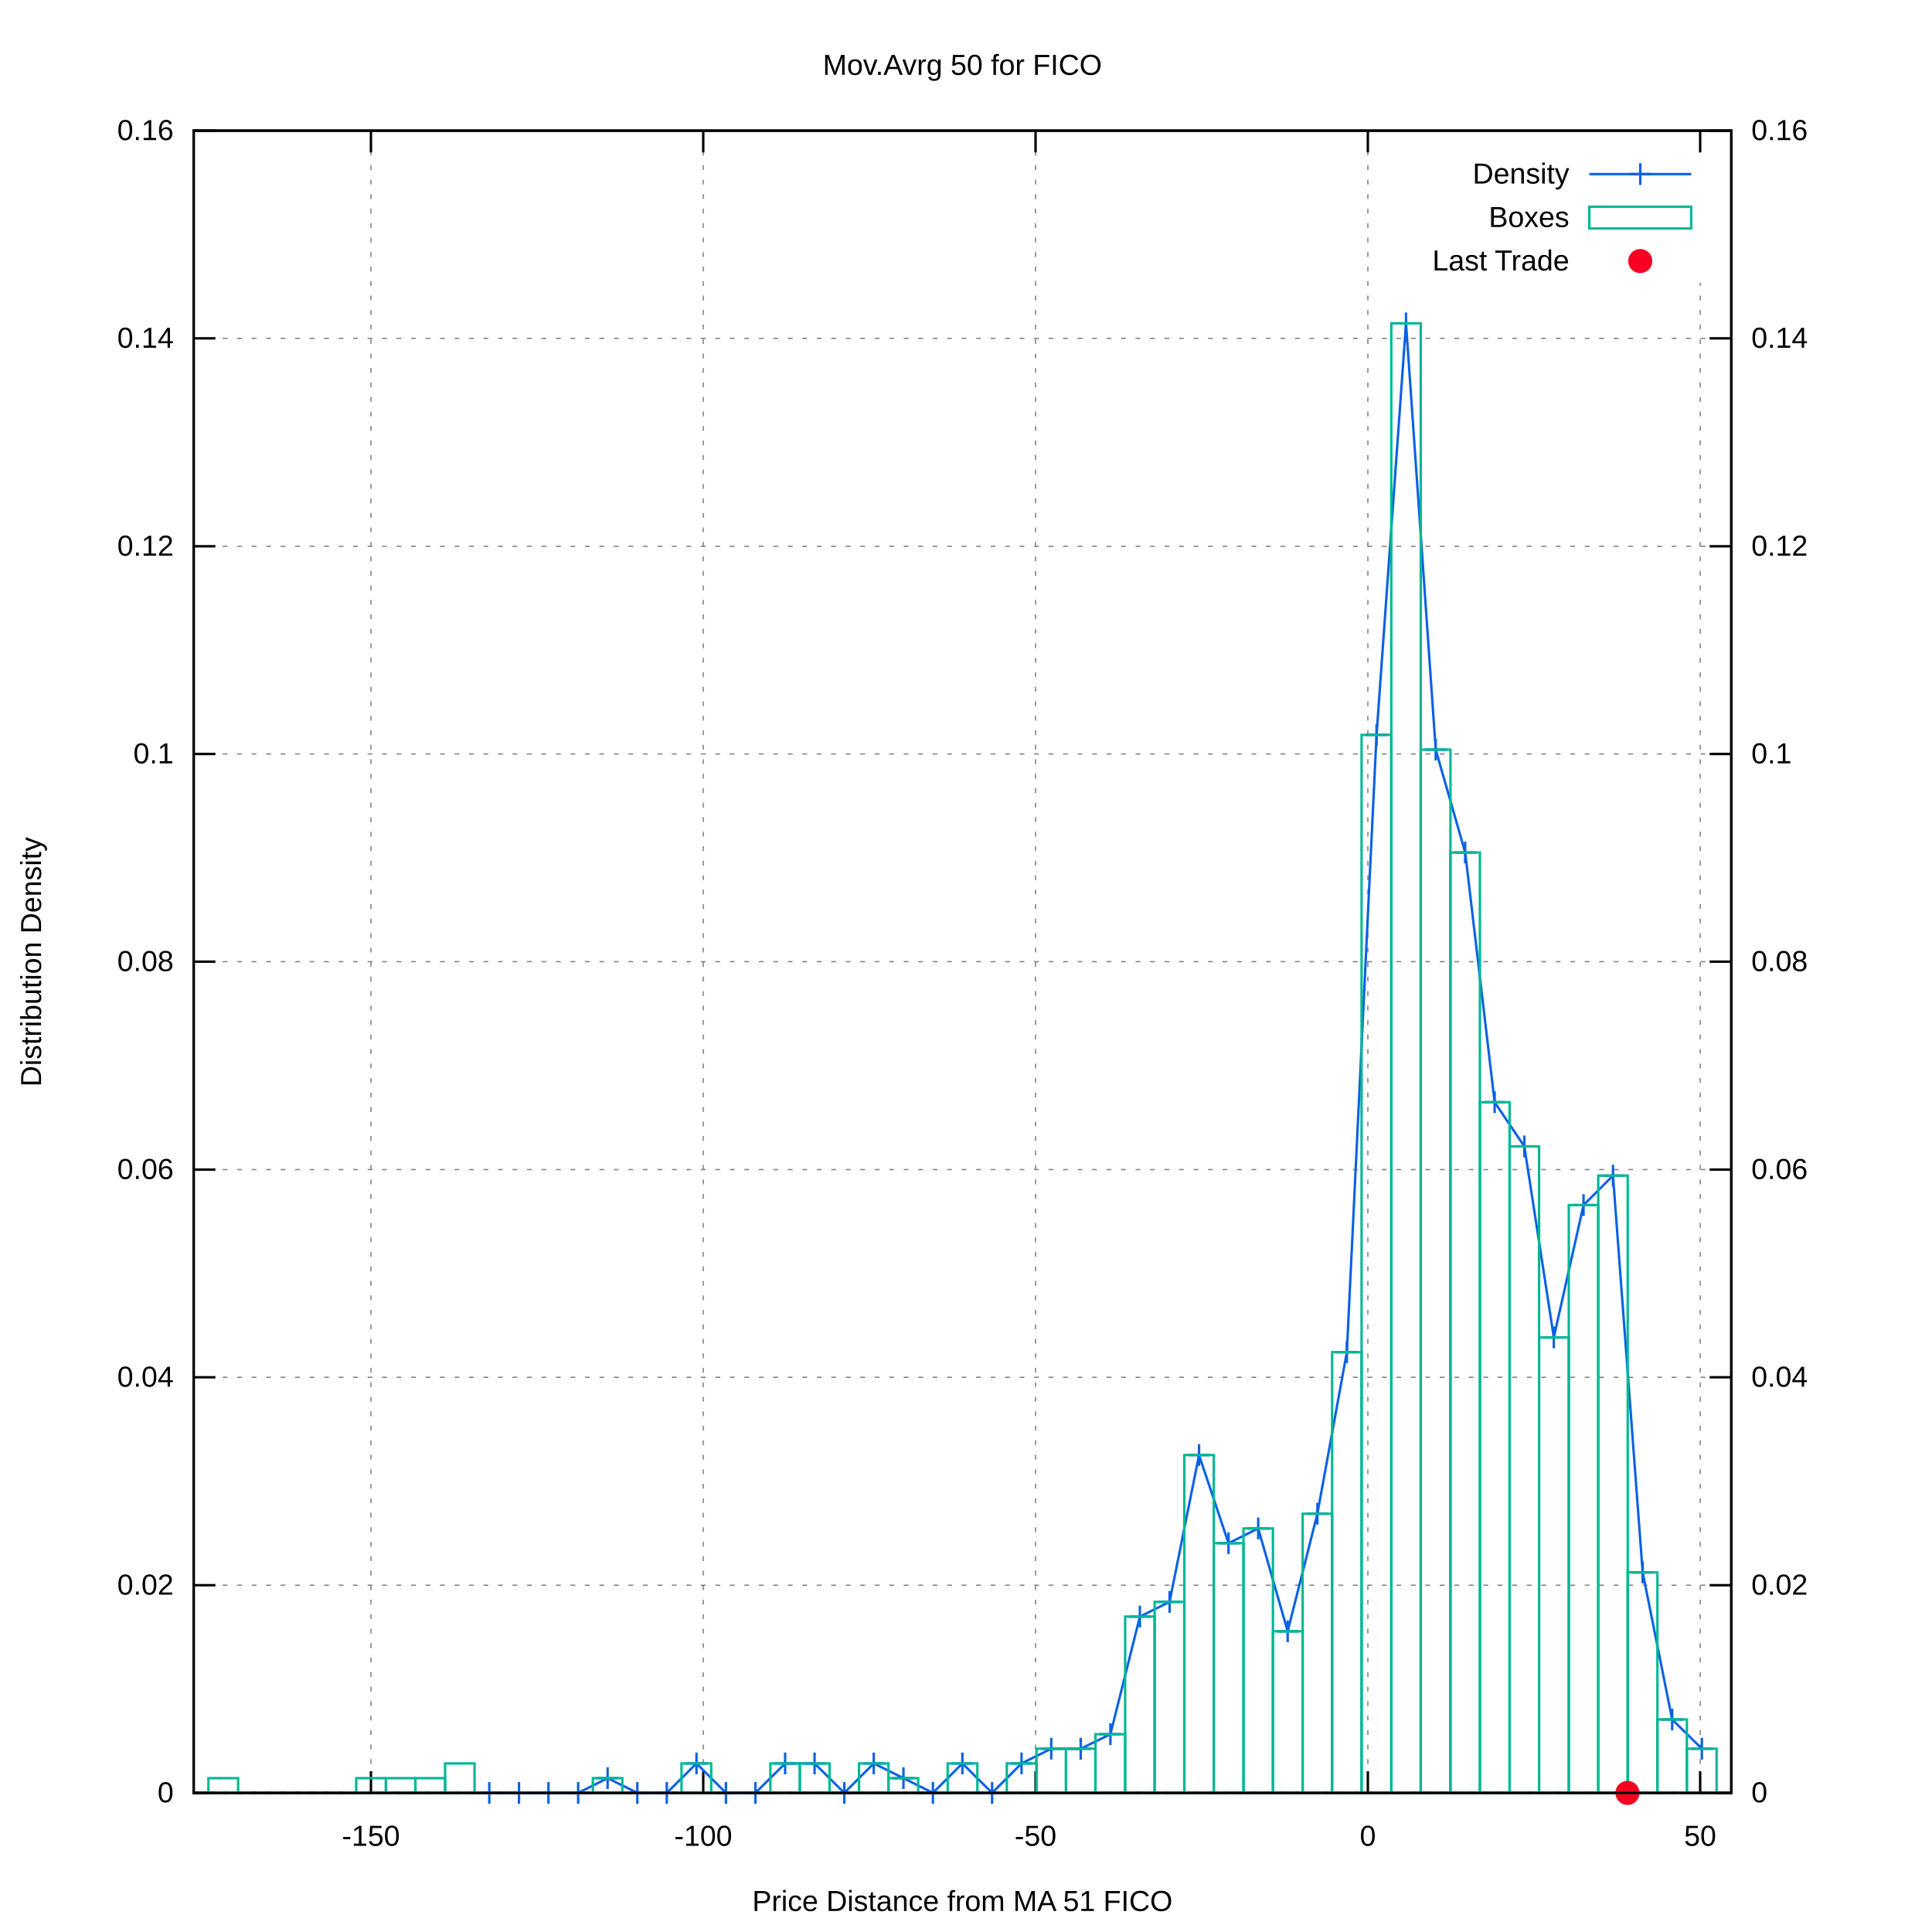
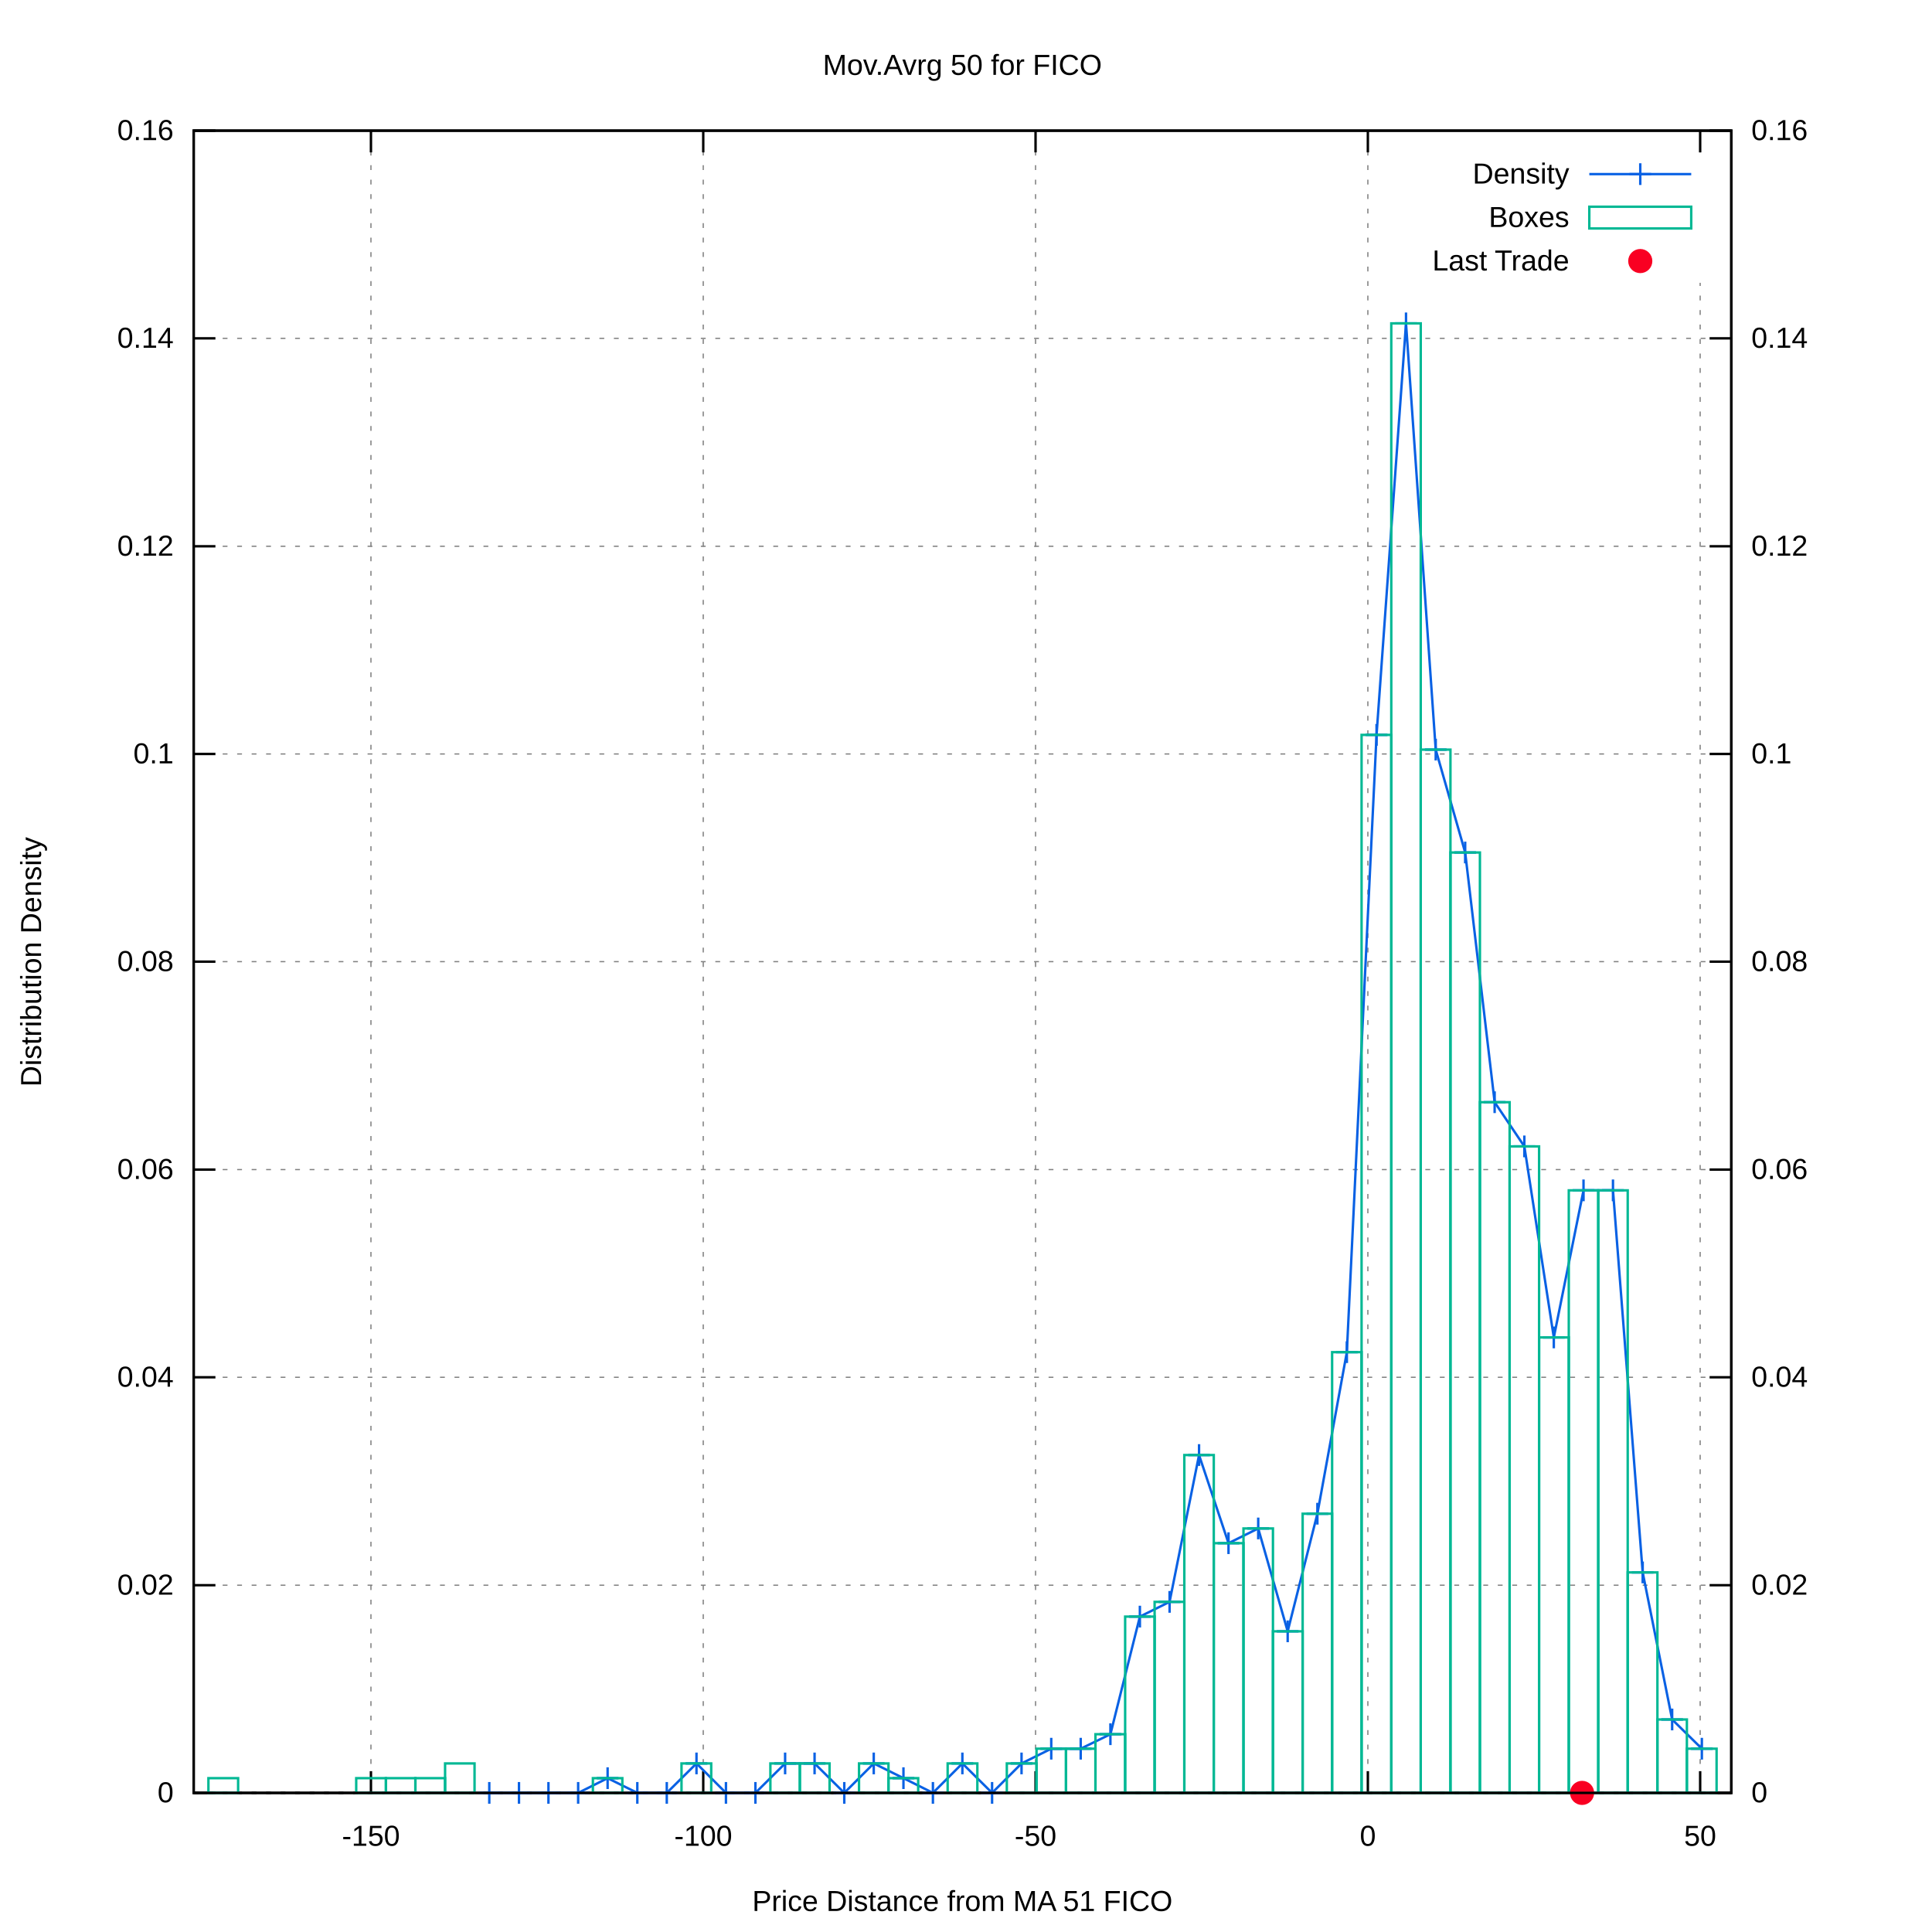
<svg xmlns="http://www.w3.org/2000/svg" xmlns:xlink="http://www.w3.org/1999/xlink" viewBox="0 0 800 800">
  <g id="gnuplot_canvas">
    <rect x="0" y="0" width="800" height="800" fill="#ffffff" />
    <defs>
      <circle id="gpDot" r="0.5" stroke-width="0.5" />
      <path id="gpPt0" stroke-width="0.222" stroke="currentColor" d="M-1,0 h2 M0,-1 v2" />
      <path id="gpPt1" stroke-width="0.222" stroke="currentColor" d="M-1,-1 L1,1 M1,-1 L-1,1" />
      <path id="gpPt2" stroke-width="0.222" stroke="currentColor" d="M-1,0 L1,0 M0,-1 L0,1 M-1,-1 L1,1 M-1,1 L1,-1" />
      <rect id="gpPt3" stroke-width="0.222" stroke="currentColor" x="-1" y="-1" width="2" height="2" />
      <rect id="gpPt4" stroke-width="0.222" stroke="currentColor" fill="currentColor" x="-1" y="-1" width="2" height="2" />
      <circle id="gpPt5" stroke-width="0.222" stroke="currentColor" cx="0" cy="0" r="1" />
      <use xlink:href="#gpPt5" id="gpPt6" fill="currentColor" stroke="none" />
      <path id="gpPt7" stroke-width="0.222" stroke="currentColor" d="M0,-1.33 L-1.33,0.67 L1.33,0.67 z" />
      <use xlink:href="#gpPt7" id="gpPt8" fill="currentColor" stroke="none" />
      <use xlink:href="#gpPt7" id="gpPt9" stroke="currentColor" transform="rotate(180)" />
      <use xlink:href="#gpPt9" id="gpPt10" fill="currentColor" stroke="none" />
      <use xlink:href="#gpPt3" id="gpPt11" stroke="currentColor" transform="rotate(45)" />
      <use xlink:href="#gpPt11" id="gpPt12" fill="currentColor" stroke="none" />
      <path id="gpPt13" stroke-width="0.222" stroke="currentColor" d="M0,1.330 L1.265,0.411 L0.782,-1.067 L-0.782,-1.076 L-1.265,0.411 z" />
      <use xlink:href="#gpPt13" id="gpPt14" fill="currentColor" stroke="none" />
      <filter id="textbox" filterUnits="objectBoundingBox" x="0" y="0" height="1" width="1">
        <feFlood flood-color="#FFFFFF" flood-opacity="1" result="bgnd" />
        <feComposite in="SourceGraphic" in2="bgnd" operator="atop" />
      </filter>
      <filter id="greybox" filterUnits="objectBoundingBox" x="0" y="0" height="1" width="1">
        <feFlood flood-color="lightgrey" flood-opacity="1" result="grey" />
        <feComposite in="SourceGraphic" in2="grey" operator="atop" />
      </filter>
    </defs>
    <g fill="none" color="#FFFFFF" stroke="black" stroke-width="1.00" stroke-linecap="butt" stroke-linejoin="miter">
</g>
    <g fill="none" color="black" stroke="currentColor" stroke-width="1.00" stroke-linecap="butt" stroke-linejoin="miter">
</g>
    <g fill="none" color="black" stroke="black" stroke-width="0.50" stroke-linecap="butt" stroke-linejoin="miter">
</g>
    <g fill="none" color="gray" stroke="currentColor" stroke-width="0.50" stroke-linecap="butt" stroke-linejoin="miter">
      <path stroke="gray" stroke-dasharray="2,4" class="gridline" d="M80.2,742.4 L716.9,742.4  " />
    </g>
    <g fill="none" color="gray" stroke="gray" stroke-width="1.00" stroke-linecap="butt" stroke-linejoin="miter">
</g>
    <g fill="none" color="black" stroke="currentColor" stroke-width="1.00" stroke-linecap="butt" stroke-linejoin="miter">
      <path stroke="black" d="M80.2,742.4 L89.2,742.4  " />
      <g transform="translate(71.9,746.3)" stroke="none" fill="black" font-family="arial" font-size="12.00" text-anchor="end">
        <text>
          <tspan font-family="arial"> 0</tspan>
        </text>
      </g>
    </g>
    <g fill="none" color="black" stroke="currentColor" stroke-width="1.00" stroke-linecap="butt" stroke-linejoin="miter">
</g>
    <g fill="none" color="black" stroke="black" stroke-width="0.50" stroke-linecap="butt" stroke-linejoin="miter">
</g>
    <g fill="none" color="gray" stroke="currentColor" stroke-width="0.50" stroke-linecap="butt" stroke-linejoin="miter">
      <path stroke="gray" stroke-dasharray="2,4" class="gridline" d="M80.2,656.4 L716.9,656.4  " />
    </g>
    <g fill="none" color="gray" stroke="gray" stroke-width="1.00" stroke-linecap="butt" stroke-linejoin="miter">
</g>
    <g fill="none" color="black" stroke="currentColor" stroke-width="1.00" stroke-linecap="butt" stroke-linejoin="miter">
      <path stroke="black" d="M80.2,656.4 L89.2,656.4  " />
      <g transform="translate(71.9,660.3)" stroke="none" fill="black" font-family="arial" font-size="12.00" text-anchor="end">
        <text>
          <tspan font-family="arial"> 0.02</tspan>
        </text>
      </g>
    </g>
    <g fill="none" color="black" stroke="currentColor" stroke-width="1.00" stroke-linecap="butt" stroke-linejoin="miter">
</g>
    <g fill="none" color="black" stroke="black" stroke-width="0.50" stroke-linecap="butt" stroke-linejoin="miter">
</g>
    <g fill="none" color="gray" stroke="currentColor" stroke-width="0.50" stroke-linecap="butt" stroke-linejoin="miter">
      <path stroke="gray" stroke-dasharray="2,4" class="gridline" d="M80.2,570.3 L716.9,570.3  " />
    </g>
    <g fill="none" color="gray" stroke="gray" stroke-width="1.00" stroke-linecap="butt" stroke-linejoin="miter">
</g>
    <g fill="none" color="black" stroke="currentColor" stroke-width="1.00" stroke-linecap="butt" stroke-linejoin="miter">
      <path stroke="black" d="M80.2,570.3 L89.2,570.3  " />
      <g transform="translate(71.9,574.2)" stroke="none" fill="black" font-family="arial" font-size="12.00" text-anchor="end">
        <text>
          <tspan font-family="arial"> 0.04</tspan>
        </text>
      </g>
    </g>
    <g fill="none" color="black" stroke="currentColor" stroke-width="1.00" stroke-linecap="butt" stroke-linejoin="miter">
</g>
    <g fill="none" color="black" stroke="black" stroke-width="0.50" stroke-linecap="butt" stroke-linejoin="miter">
</g>
    <g fill="none" color="gray" stroke="currentColor" stroke-width="0.50" stroke-linecap="butt" stroke-linejoin="miter">
      <path stroke="gray" stroke-dasharray="2,4" class="gridline" d="M80.2,484.3 L716.9,484.3  " />
    </g>
    <g fill="none" color="gray" stroke="gray" stroke-width="1.00" stroke-linecap="butt" stroke-linejoin="miter">
</g>
    <g fill="none" color="black" stroke="currentColor" stroke-width="1.00" stroke-linecap="butt" stroke-linejoin="miter">
      <path stroke="black" d="M80.2,484.3 L89.2,484.3  " />
      <g transform="translate(71.9,488.2)" stroke="none" fill="black" font-family="arial" font-size="12.00" text-anchor="end">
        <text>
          <tspan font-family="arial"> 0.06</tspan>
        </text>
      </g>
    </g>
    <g fill="none" color="black" stroke="currentColor" stroke-width="1.00" stroke-linecap="butt" stroke-linejoin="miter">
</g>
    <g fill="none" color="black" stroke="black" stroke-width="0.50" stroke-linecap="butt" stroke-linejoin="miter">
</g>
    <g fill="none" color="gray" stroke="currentColor" stroke-width="0.50" stroke-linecap="butt" stroke-linejoin="miter">
      <path stroke="gray" stroke-dasharray="2,4" class="gridline" d="M80.2,398.2 L716.9,398.2  " />
    </g>
    <g fill="none" color="gray" stroke="gray" stroke-width="1.00" stroke-linecap="butt" stroke-linejoin="miter">
</g>
    <g fill="none" color="black" stroke="currentColor" stroke-width="1.00" stroke-linecap="butt" stroke-linejoin="miter">
      <path stroke="black" d="M80.2,398.2 L89.2,398.2  " />
      <g transform="translate(71.9,402.1)" stroke="none" fill="black" font-family="arial" font-size="12.00" text-anchor="end">
        <text>
          <tspan font-family="arial"> 0.08</tspan>
        </text>
      </g>
    </g>
    <g fill="none" color="black" stroke="currentColor" stroke-width="1.00" stroke-linecap="butt" stroke-linejoin="miter">
</g>
    <g fill="none" color="black" stroke="black" stroke-width="0.50" stroke-linecap="butt" stroke-linejoin="miter">
</g>
    <g fill="none" color="gray" stroke="currentColor" stroke-width="0.50" stroke-linecap="butt" stroke-linejoin="miter">
      <path stroke="gray" stroke-dasharray="2,4" class="gridline" d="M80.2,312.2 L716.9,312.2  " />
    </g>
    <g fill="none" color="gray" stroke="gray" stroke-width="1.00" stroke-linecap="butt" stroke-linejoin="miter">
</g>
    <g fill="none" color="black" stroke="currentColor" stroke-width="1.00" stroke-linecap="butt" stroke-linejoin="miter">
      <path stroke="black" d="M80.2,312.2 L89.2,312.2  " />
      <g transform="translate(71.9,316.1)" stroke="none" fill="black" font-family="arial" font-size="12.00" text-anchor="end">
        <text>
          <tspan font-family="arial"> 0.1</tspan>
        </text>
      </g>
    </g>
    <g fill="none" color="black" stroke="currentColor" stroke-width="1.00" stroke-linecap="butt" stroke-linejoin="miter">
</g>
    <g fill="none" color="black" stroke="black" stroke-width="0.50" stroke-linecap="butt" stroke-linejoin="miter">
</g>
    <g fill="none" color="gray" stroke="currentColor" stroke-width="0.50" stroke-linecap="butt" stroke-linejoin="miter">
      <path stroke="gray" stroke-dasharray="2,4" class="gridline" d="M80.2,226.2 L716.9,226.2  " />
    </g>
    <g fill="none" color="gray" stroke="gray" stroke-width="1.00" stroke-linecap="butt" stroke-linejoin="miter">
</g>
    <g fill="none" color="black" stroke="currentColor" stroke-width="1.00" stroke-linecap="butt" stroke-linejoin="miter">
      <path stroke="black" d="M80.2,226.2 L89.2,226.2  " />
      <g transform="translate(71.9,230.1)" stroke="none" fill="black" font-family="arial" font-size="12.00" text-anchor="end">
        <text>
          <tspan font-family="arial"> 0.12</tspan>
        </text>
      </g>
    </g>
    <g fill="none" color="black" stroke="currentColor" stroke-width="1.00" stroke-linecap="butt" stroke-linejoin="miter">
</g>
    <g fill="none" color="black" stroke="black" stroke-width="0.50" stroke-linecap="butt" stroke-linejoin="miter">
</g>
    <g fill="none" color="gray" stroke="currentColor" stroke-width="0.50" stroke-linecap="butt" stroke-linejoin="miter">
      <path stroke="gray" stroke-dasharray="2,4" class="gridline" d="M80.2,140.1 L716.9,140.1  " />
    </g>
    <g fill="none" color="gray" stroke="gray" stroke-width="1.00" stroke-linecap="butt" stroke-linejoin="miter">
</g>
    <g fill="none" color="black" stroke="currentColor" stroke-width="1.00" stroke-linecap="butt" stroke-linejoin="miter">
      <path stroke="black" d="M80.2,140.1 L89.2,140.1  " />
      <g transform="translate(71.9,144.0)" stroke="none" fill="black" font-family="arial" font-size="12.00" text-anchor="end">
        <text>
          <tspan font-family="arial"> 0.14</tspan>
        </text>
      </g>
    </g>
    <g fill="none" color="black" stroke="currentColor" stroke-width="1.00" stroke-linecap="butt" stroke-linejoin="miter">
</g>
    <g fill="none" color="black" stroke="black" stroke-width="0.50" stroke-linecap="butt" stroke-linejoin="miter">
</g>
    <g fill="none" color="gray" stroke="currentColor" stroke-width="0.50" stroke-linecap="butt" stroke-linejoin="miter">
      <path stroke="gray" stroke-dasharray="2,4" class="gridline" d="M80.2,54.1 L716.9,54.1  " />
    </g>
    <g fill="none" color="gray" stroke="gray" stroke-width="1.00" stroke-linecap="butt" stroke-linejoin="miter">
</g>
    <g fill="none" color="black" stroke="currentColor" stroke-width="1.00" stroke-linecap="butt" stroke-linejoin="miter">
      <path stroke="black" d="M80.2,54.1 L89.2,54.1  " />
      <g transform="translate(71.9,58.0)" stroke="none" fill="black" font-family="arial" font-size="12.00" text-anchor="end">
        <text>
          <tspan font-family="arial"> 0.16</tspan>
        </text>
      </g>
    </g>
    <g fill="none" color="black" stroke="currentColor" stroke-width="1.00" stroke-linecap="butt" stroke-linejoin="miter">
</g>
    <g fill="none" color="black" stroke="black" stroke-width="0.50" stroke-linecap="butt" stroke-linejoin="miter">
</g>
    <g fill="none" color="gray" stroke="currentColor" stroke-width="0.50" stroke-linecap="butt" stroke-linejoin="miter">
      <path stroke="gray" stroke-dasharray="2,4" class="gridline" d="M153.6,742.4 L153.6,54.1  " />
    </g>
    <g fill="none" color="gray" stroke="gray" stroke-width="1.00" stroke-linecap="butt" stroke-linejoin="miter">
</g>
    <g fill="none" color="black" stroke="currentColor" stroke-width="1.00" stroke-linecap="butt" stroke-linejoin="miter">
      <path stroke="black" d="M153.6,742.4 L153.6,733.4 M153.6,54.1 L153.6,63.1  " />
      <g transform="translate(153.6,764.3)" stroke="none" fill="black" font-family="arial" font-size="12.00" text-anchor="middle">
        <text>
          <tspan font-family="arial">-150</tspan>
        </text>
      </g>
    </g>
    <g fill="none" color="black" stroke="currentColor" stroke-width="1.00" stroke-linecap="butt" stroke-linejoin="miter">
</g>
    <g fill="none" color="black" stroke="black" stroke-width="0.50" stroke-linecap="butt" stroke-linejoin="miter">
</g>
    <g fill="none" color="gray" stroke="currentColor" stroke-width="0.50" stroke-linecap="butt" stroke-linejoin="miter">
      <path stroke="gray" stroke-dasharray="2,4" class="gridline" d="M291.2,742.4 L291.2,54.1  " />
    </g>
    <g fill="none" color="gray" stroke="gray" stroke-width="1.00" stroke-linecap="butt" stroke-linejoin="miter">
</g>
    <g fill="none" color="black" stroke="currentColor" stroke-width="1.00" stroke-linecap="butt" stroke-linejoin="miter">
      <path stroke="black" d="M291.2,742.4 L291.2,733.4 M291.2,54.1 L291.2,63.1  " />
      <g transform="translate(291.2,764.3)" stroke="none" fill="black" font-family="arial" font-size="12.00" text-anchor="middle">
        <text>
          <tspan font-family="arial">-100</tspan>
        </text>
      </g>
    </g>
    <g fill="none" color="black" stroke="currentColor" stroke-width="1.00" stroke-linecap="butt" stroke-linejoin="miter">
</g>
    <g fill="none" color="black" stroke="black" stroke-width="0.50" stroke-linecap="butt" stroke-linejoin="miter">
</g>
    <g fill="none" color="gray" stroke="currentColor" stroke-width="0.50" stroke-linecap="butt" stroke-linejoin="miter">
      <path stroke="gray" stroke-dasharray="2,4" class="gridline" d="M428.8,742.4 L428.8,54.1  " />
    </g>
    <g fill="none" color="gray" stroke="gray" stroke-width="1.00" stroke-linecap="butt" stroke-linejoin="miter">
</g>
    <g fill="none" color="black" stroke="currentColor" stroke-width="1.00" stroke-linecap="butt" stroke-linejoin="miter">
      <path stroke="black" d="M428.8,742.4 L428.8,733.4 M428.8,54.1 L428.8,63.1  " />
      <g transform="translate(428.8,764.3)" stroke="none" fill="black" font-family="arial" font-size="12.00" text-anchor="middle">
        <text>
          <tspan font-family="arial">-50</tspan>
        </text>
      </g>
    </g>
    <g fill="none" color="black" stroke="currentColor" stroke-width="1.00" stroke-linecap="butt" stroke-linejoin="miter">
</g>
    <g fill="none" color="black" stroke="black" stroke-width="0.50" stroke-linecap="butt" stroke-linejoin="miter">
</g>
    <g fill="none" color="gray" stroke="currentColor" stroke-width="0.50" stroke-linecap="butt" stroke-linejoin="miter">
      <path stroke="gray" stroke-dasharray="2,4" class="gridline" d="M566.4,742.4 L566.4,54.1  " />
    </g>
    <g fill="none" color="gray" stroke="gray" stroke-width="1.00" stroke-linecap="butt" stroke-linejoin="miter">
</g>
    <g fill="none" color="black" stroke="currentColor" stroke-width="1.00" stroke-linecap="butt" stroke-linejoin="miter">
      <path stroke="black" d="M566.4,742.4 L566.4,733.4 M566.4,54.1 L566.4,63.1  " />
      <g transform="translate(566.4,764.3)" stroke="none" fill="black" font-family="arial" font-size="12.00" text-anchor="middle">
        <text>
          <tspan font-family="arial"> 0</tspan>
        </text>
      </g>
    </g>
    <g fill="none" color="black" stroke="currentColor" stroke-width="1.00" stroke-linecap="butt" stroke-linejoin="miter">
</g>
    <g fill="none" color="black" stroke="black" stroke-width="0.50" stroke-linecap="butt" stroke-linejoin="miter">
</g>
    <g fill="none" color="gray" stroke="currentColor" stroke-width="0.50" stroke-linecap="butt" stroke-linejoin="miter">
      <path stroke="gray" stroke-dasharray="2,4" class="gridline" d="M704.0,742.4 L704.0,117.1 M704.0,63.1 L704.0,54.1  " />
    </g>
    <g fill="none" color="gray" stroke="gray" stroke-width="1.00" stroke-linecap="butt" stroke-linejoin="miter">
</g>
    <g fill="none" color="black" stroke="currentColor" stroke-width="1.00" stroke-linecap="butt" stroke-linejoin="miter">
      <path stroke="black" d="M704.0,742.4 L704.0,733.4 M704.0,54.1 L704.0,63.1  " />
      <g transform="translate(704.0,764.3)" stroke="none" fill="black" font-family="arial" font-size="12.00" text-anchor="middle">
        <text>
          <tspan font-family="arial"> 50</tspan>
        </text>
      </g>
    </g>
    <g fill="none" color="black" stroke="currentColor" stroke-width="1.00" stroke-linecap="butt" stroke-linejoin="miter">
      <path stroke="black" d="M716.9,742.4 L707.9,742.4  " />
      <g transform="translate(725.2,746.3)" stroke="none" fill="black" font-family="arial" font-size="12.00" text-anchor="start">
        <text>
          <tspan font-family="arial"> 0</tspan>
        </text>
      </g>
    </g>
    <g fill="none" color="black" stroke="currentColor" stroke-width="1.00" stroke-linecap="butt" stroke-linejoin="miter">
      <path stroke="black" d="M716.9,656.4 L707.9,656.4  " />
      <g transform="translate(725.2,660.3)" stroke="none" fill="black" font-family="arial" font-size="12.00" text-anchor="start">
        <text>
          <tspan font-family="arial"> 0.02</tspan>
        </text>
      </g>
    </g>
    <g fill="none" color="black" stroke="currentColor" stroke-width="1.00" stroke-linecap="butt" stroke-linejoin="miter">
      <path stroke="black" d="M716.9,570.3 L707.9,570.3  " />
      <g transform="translate(725.2,574.2)" stroke="none" fill="black" font-family="arial" font-size="12.00" text-anchor="start">
        <text>
          <tspan font-family="arial"> 0.04</tspan>
        </text>
      </g>
    </g>
    <g fill="none" color="black" stroke="currentColor" stroke-width="1.00" stroke-linecap="butt" stroke-linejoin="miter">
      <path stroke="black" d="M716.9,484.3 L707.9,484.3  " />
      <g transform="translate(725.2,488.2)" stroke="none" fill="black" font-family="arial" font-size="12.00" text-anchor="start">
        <text>
          <tspan font-family="arial"> 0.06</tspan>
        </text>
      </g>
    </g>
    <g fill="none" color="black" stroke="currentColor" stroke-width="1.00" stroke-linecap="butt" stroke-linejoin="miter">
      <path stroke="black" d="M716.9,398.2 L707.9,398.2  " />
      <g transform="translate(725.2,402.1)" stroke="none" fill="black" font-family="arial" font-size="12.00" text-anchor="start">
        <text>
          <tspan font-family="arial"> 0.08</tspan>
        </text>
      </g>
    </g>
    <g fill="none" color="black" stroke="currentColor" stroke-width="1.00" stroke-linecap="butt" stroke-linejoin="miter">
      <path stroke="black" d="M716.9,312.2 L707.9,312.2  " />
      <g transform="translate(725.2,316.1)" stroke="none" fill="black" font-family="arial" font-size="12.00" text-anchor="start">
        <text>
          <tspan font-family="arial"> 0.1</tspan>
        </text>
      </g>
    </g>
    <g fill="none" color="black" stroke="currentColor" stroke-width="1.00" stroke-linecap="butt" stroke-linejoin="miter">
      <path stroke="black" d="M716.9,226.2 L707.9,226.2  " />
      <g transform="translate(725.2,230.1)" stroke="none" fill="black" font-family="arial" font-size="12.00" text-anchor="start">
        <text>
          <tspan font-family="arial"> 0.12</tspan>
        </text>
      </g>
    </g>
    <g fill="none" color="black" stroke="currentColor" stroke-width="1.00" stroke-linecap="butt" stroke-linejoin="miter">
      <path stroke="black" d="M716.9,140.1 L707.9,140.1  " />
      <g transform="translate(725.2,144.0)" stroke="none" fill="black" font-family="arial" font-size="12.00" text-anchor="start">
        <text>
          <tspan font-family="arial"> 0.14</tspan>
        </text>
      </g>
    </g>
    <g fill="none" color="black" stroke="currentColor" stroke-width="1.00" stroke-linecap="butt" stroke-linejoin="miter">
      <path stroke="black" d="M716.9,54.1 L707.9,54.1  " />
      <g transform="translate(725.2,58.0)" stroke="none" fill="black" font-family="arial" font-size="12.00" text-anchor="start">
        <text>
          <tspan font-family="arial"> 0.16</tspan>
        </text>
      </g>
    </g>
    <g fill="none" color="black" stroke="currentColor" stroke-width="1.00" stroke-linecap="butt" stroke-linejoin="miter">
</g>
    <g fill="none" color="gray" stroke="currentColor" stroke-width="1.00" stroke-linecap="butt" stroke-linejoin="miter">
      <path stroke="black" stroke-dasharray="2,4" d="M80.2,742.4 L716.9,742.4  " />
    </g>
    <g fill="none" color="black" stroke="currentColor" stroke-width="1.00" stroke-linecap="butt" stroke-linejoin="miter">
      <path stroke="black" d="M80.2,54.1 L80.2,742.4 L716.9,742.4 L716.9,54.1 L80.2,54.1 Z  " />
    </g>
    <g fill="none" color="black" stroke="currentColor" stroke-width="1.00" stroke-linecap="butt" stroke-linejoin="miter">
      <g transform="translate(17.0,398.3) rotate(270)" stroke="none" fill="black" font-family="arial" font-size="12.00" text-anchor="middle">
        <text>
          <tspan font-family="arial">Distribution Density</tspan>
        </text>
      </g>
    </g>
    <g fill="none" color="black" stroke="currentColor" stroke-width="1.00" stroke-linecap="butt" stroke-linejoin="miter">
      <g transform="translate(398.5,791.3)" stroke="none" fill="black" font-family="arial" font-size="12.00" text-anchor="middle">
        <text>
          <tspan font-family="arial">Price Distance from MA 51 FICO</tspan>
        </text>
      </g>
    </g>
    <g fill="none" color="black" stroke="currentColor" stroke-width="1.00" stroke-linecap="butt" stroke-linejoin="miter">
      <g transform="translate(398.5,31.0)" stroke="none" fill="black" font-family="arial" font-size="12.00" text-anchor="middle">
        <text>
          <tspan font-family="arial">Mov.Avrg 50 for FICO </tspan>
        </text>
      </g>
    </g>
    <g id="gnuplot_plot_1">
      <g fill="none" color="black" stroke="currentColor" stroke-width="1.00" stroke-linecap="butt" stroke-linejoin="miter">
        <g transform="translate(649.8,76.0)" stroke="none" fill="black" font-family="arial" font-size="12.00" text-anchor="end">
          <text>
            <tspan font-family="arial">Density</tspan>
          </text>
        </g>
      </g>
      <g fill="none" color="black" stroke="currentColor" stroke-width="1.00" stroke-linecap="butt" stroke-linejoin="miter">
-         <path stroke="rgb(  9,  97, 228)" d="M658.1,72.1 L700.3,72.1 M202.6,742.4 L214.9,742.4 L227.1,742.4 L239.4,742.4 L251.6,736.3 L263.9,742.4   L276.1,742.4 L288.4,730.2 L300.6,742.4 L312.8,742.4 L325.1,730.2 L337.3,730.2 L349.6,742.4 L361.8,730.2   L374.1,736.3 L386.3,742.4 L398.5,730.2 L410.8,742.4 L423.0,730.2 L435.3,724.1 L447.5,724.1 L459.8,718.1   L472.0,669.4 L484.3,663.3 L496.5,602.5 L508.7,639.0 L521.0,632.9 L533.2,675.5 L545.5,626.8 L557.7,559.9   L570.0,304.3 L582.2,133.9 L594.5,310.4 L606.7,353.0 L618.9,456.4 L631.2,474.7 L643.4,553.8 L655.7,499.0   L667.9,486.8 L680.2,651.1 L692.4,712.0 L704.7,724.1  " />
+         <path stroke="rgb(  9,  97, 228)" d="M658.1,72.1 L700.3,72.1 M202.6,742.4 L214.9,742.4 L227.1,742.4 L239.4,742.4 L251.6,736.3 L263.9,742.4   L276.1,742.4 L288.4,730.2 L300.6,742.4 L312.8,742.4 L325.1,730.2 L337.3,730.2 L349.6,742.4 L361.8,730.2   L374.1,736.3 L386.3,742.4 L398.5,730.2 L410.8,742.4 L423.0,730.2 L435.3,724.1 L447.5,724.1 L459.8,718.1   L472.0,669.4 L484.3,663.3 L496.5,602.5 L508.7,639.0 L521.0,632.9 L533.2,675.5 L545.5,626.8 L557.7,559.9   L570.0,304.3 L582.2,133.9 L594.5,310.4 L606.7,353.0 L618.9,456.4 L631.2,474.7 L643.4,553.8 L655.7,492.9   L667.9,492.9 L680.2,651.1 L692.4,712.0 L704.7,724.1  " />
        <use xlink:href="#gpPt0" transform="translate(202.6,742.4) scale(4.50)" color="rgb(  9,  97, 228)" />
        <use xlink:href="#gpPt0" transform="translate(214.9,742.4) scale(4.50)" color="rgb(  9,  97, 228)" />
        <use xlink:href="#gpPt0" transform="translate(227.1,742.4) scale(4.50)" color="rgb(  9,  97, 228)" />
        <use xlink:href="#gpPt0" transform="translate(239.4,742.4) scale(4.50)" color="rgb(  9,  97, 228)" />
        <use xlink:href="#gpPt0" transform="translate(251.6,736.3) scale(4.50)" color="rgb(  9,  97, 228)" />
        <use xlink:href="#gpPt0" transform="translate(263.9,742.4) scale(4.50)" color="rgb(  9,  97, 228)" />
        <use xlink:href="#gpPt0" transform="translate(276.1,742.4) scale(4.50)" color="rgb(  9,  97, 228)" />
        <use xlink:href="#gpPt0" transform="translate(288.4,730.2) scale(4.50)" color="rgb(  9,  97, 228)" />
        <use xlink:href="#gpPt0" transform="translate(300.6,742.4) scale(4.50)" color="rgb(  9,  97, 228)" />
        <use xlink:href="#gpPt0" transform="translate(312.8,742.4) scale(4.50)" color="rgb(  9,  97, 228)" />
        <use xlink:href="#gpPt0" transform="translate(325.1,730.2) scale(4.50)" color="rgb(  9,  97, 228)" />
        <use xlink:href="#gpPt0" transform="translate(337.3,730.2) scale(4.50)" color="rgb(  9,  97, 228)" />
        <use xlink:href="#gpPt0" transform="translate(349.6,742.4) scale(4.50)" color="rgb(  9,  97, 228)" />
        <use xlink:href="#gpPt0" transform="translate(361.8,730.2) scale(4.50)" color="rgb(  9,  97, 228)" />
        <use xlink:href="#gpPt0" transform="translate(374.1,736.3) scale(4.50)" color="rgb(  9,  97, 228)" />
        <use xlink:href="#gpPt0" transform="translate(386.3,742.4) scale(4.50)" color="rgb(  9,  97, 228)" />
        <use xlink:href="#gpPt0" transform="translate(398.5,730.2) scale(4.50)" color="rgb(  9,  97, 228)" />
        <use xlink:href="#gpPt0" transform="translate(410.8,742.4) scale(4.50)" color="rgb(  9,  97, 228)" />
        <use xlink:href="#gpPt0" transform="translate(423.0,730.2) scale(4.50)" color="rgb(  9,  97, 228)" />
        <use xlink:href="#gpPt0" transform="translate(435.3,724.1) scale(4.50)" color="rgb(  9,  97, 228)" />
        <use xlink:href="#gpPt0" transform="translate(447.5,724.1) scale(4.50)" color="rgb(  9,  97, 228)" />
        <use xlink:href="#gpPt0" transform="translate(459.8,718.1) scale(4.50)" color="rgb(  9,  97, 228)" />
        <use xlink:href="#gpPt0" transform="translate(472.0,669.4) scale(4.50)" color="rgb(  9,  97, 228)" />
        <use xlink:href="#gpPt0" transform="translate(484.3,663.3) scale(4.50)" color="rgb(  9,  97, 228)" />
        <use xlink:href="#gpPt0" transform="translate(496.5,602.5) scale(4.50)" color="rgb(  9,  97, 228)" />
        <use xlink:href="#gpPt0" transform="translate(508.7,639.0) scale(4.50)" color="rgb(  9,  97, 228)" />
        <use xlink:href="#gpPt0" transform="translate(521.0,632.9) scale(4.50)" color="rgb(  9,  97, 228)" />
        <use xlink:href="#gpPt0" transform="translate(533.2,675.5) scale(4.50)" color="rgb(  9,  97, 228)" />
        <use xlink:href="#gpPt0" transform="translate(545.5,626.8) scale(4.50)" color="rgb(  9,  97, 228)" />
        <use xlink:href="#gpPt0" transform="translate(557.7,559.9) scale(4.50)" color="rgb(  9,  97, 228)" />
        <use xlink:href="#gpPt0" transform="translate(570.0,304.3) scale(4.50)" color="rgb(  9,  97, 228)" />
        <use xlink:href="#gpPt0" transform="translate(582.2,133.9) scale(4.50)" color="rgb(  9,  97, 228)" />
        <use xlink:href="#gpPt0" transform="translate(594.5,310.4) scale(4.50)" color="rgb(  9,  97, 228)" />
        <use xlink:href="#gpPt0" transform="translate(606.7,353.0) scale(4.50)" color="rgb(  9,  97, 228)" />
        <use xlink:href="#gpPt0" transform="translate(618.9,456.4) scale(4.50)" color="rgb(  9,  97, 228)" />
        <use xlink:href="#gpPt0" transform="translate(631.2,474.7) scale(4.50)" color="rgb(  9,  97, 228)" />
        <use xlink:href="#gpPt0" transform="translate(643.4,553.8) scale(4.50)" color="rgb(  9,  97, 228)" />
-         <use xlink:href="#gpPt0" transform="translate(655.7,499.0) scale(4.50)" color="rgb(  9,  97, 228)" />
-         <use xlink:href="#gpPt0" transform="translate(667.9,486.8) scale(4.50)" color="rgb(  9,  97, 228)" />
+         <use xlink:href="#gpPt0" transform="translate(655.7,492.9) scale(4.50)" color="rgb(  9,  97, 228)" />
+         <use xlink:href="#gpPt0" transform="translate(667.9,492.9) scale(4.50)" color="rgb(  9,  97, 228)" />
        <use xlink:href="#gpPt0" transform="translate(680.2,651.1) scale(4.50)" color="rgb(  9,  97, 228)" />
        <use xlink:href="#gpPt0" transform="translate(692.4,712.0) scale(4.50)" color="rgb(  9,  97, 228)" />
        <use xlink:href="#gpPt0" transform="translate(704.7,724.1) scale(4.50)" color="rgb(  9,  97, 228)" />
        <use xlink:href="#gpPt0" transform="translate(679.2,72.1) scale(4.50)" color="rgb(  9,  97, 228)" />
      </g>
    </g>
    <g id="gnuplot_plot_2">
      <g fill="none" color="black" stroke="currentColor" stroke-width="1.00" stroke-linecap="butt" stroke-linejoin="miter">
        <g transform="translate(649.8,94.0)" stroke="none" fill="black" font-family="arial" font-size="12.00" text-anchor="end">
          <text>
            <tspan font-family="arial">Boxes</tspan>
          </text>
        </g>
      </g>
      <g fill="none" color="black" stroke="currentColor" stroke-width="1.00" stroke-linecap="butt" stroke-linejoin="miter">
        <path stroke="rgb(  0, 184, 148)" d="M658.1,94.6 L700.3,94.6 L700.3,85.6 L658.1,85.6 L658.1,94.6 Z  " />
        <path stroke="rgb(  0, 184, 148)" d="M86.3,742.4 L86.3,736.3 L98.6,736.3 L98.6,742.4 L86.3,742.4 Z  " />
        <path stroke="rgb(  0, 184, 148)" d="M147.5,742.4 L147.5,736.3 L159.8,736.3 L159.8,742.4 L147.5,742.4 Z  " />
        <path stroke="rgb(  0, 184, 148)" d="M159.8,742.4 L159.8,736.3 L172.0,736.3 L172.0,742.4 L159.8,742.4 Z  " />
        <path stroke="rgb(  0, 184, 148)" d="M172.0,742.4 L172.0,736.3 L184.3,736.3 L184.3,742.4 L172.0,742.4 Z  " />
        <path stroke="rgb(  0, 184, 148)" d="M184.3,742.4 L184.3,730.2 L196.5,730.2 L196.5,742.4 L184.3,742.4 Z  " />
        <path stroke="rgb(  0, 184, 148)" d="M245.5,742.4 L245.5,736.3 L257.7,736.3 L257.7,742.4 L245.5,742.4 Z  " />
        <path stroke="rgb(  0, 184, 148)" d="M282.2,742.4 L282.2,730.2 L294.5,730.2 L294.5,742.4 L282.2,742.4 Z  " />
        <path stroke="rgb(  0, 184, 148)" d="M319.0,742.4 L319.0,730.2 L331.2,730.2 L331.2,742.4 L319.0,742.4 Z  " />
        <path stroke="rgb(  0, 184, 148)" d="M331.2,742.4 L331.2,730.2 L343.5,730.2 L343.5,742.4 L331.2,742.4 Z  " />
        <path stroke="rgb(  0, 184, 148)" d="M355.7,742.4 L355.7,730.2 L367.9,730.2 L367.9,742.4 L355.7,742.4 Z  " />
        <path stroke="rgb(  0, 184, 148)" d="M367.9,742.4 L367.9,736.3 L380.2,736.3 L380.2,742.4 L367.9,742.4 Z  " />
        <path stroke="rgb(  0, 184, 148)" d="M392.4,742.4 L392.4,730.2 L404.7,730.2 L404.7,742.4 L392.4,742.4 Z  " />
        <path stroke="rgb(  0, 184, 148)" d="M416.9,742.4 L416.9,730.2 L429.2,730.2 L429.2,742.4 L416.9,742.4 Z  " />
        <path stroke="rgb(  0, 184, 148)" d="M429.2,742.4 L429.2,724.1 L441.4,724.1 L441.4,742.4 L429.2,742.4 Z  " />
        <path stroke="rgb(  0, 184, 148)" d="M441.4,742.4 L441.4,724.1 L453.6,724.1 L453.6,742.4 L441.4,742.4 Z  " />
        <path stroke="rgb(  0, 184, 148)" d="M453.6,742.4 L453.6,718.1 L465.9,718.1 L465.9,742.4 L453.6,742.4 Z  " />
        <path stroke="rgb(  0, 184, 148)" d="M465.9,742.4 L465.9,669.4 L478.1,669.4 L478.1,742.4 L465.9,742.4 Z  " />
        <path stroke="rgb(  0, 184, 148)" d="M478.1,742.4 L478.1,663.3 L490.4,663.3 L490.4,742.4 L478.1,742.4 Z  " />
        <path stroke="rgb(  0, 184, 148)" d="M490.4,742.4 L490.4,602.5 L502.6,602.5 L502.6,742.4 L490.4,742.4 Z  " />
        <path stroke="rgb(  0, 184, 148)" d="M502.6,742.4 L502.6,639.0 L514.9,639.0 L514.9,742.4 L502.6,742.4 Z  " />
        <path stroke="rgb(  0, 184, 148)" d="M514.9,742.4 L514.9,632.9 L527.1,632.9 L527.1,742.4 L514.9,742.4 Z  " />
        <path stroke="rgb(  0, 184, 148)" d="M527.1,742.4 L527.1,675.5 L539.4,675.5 L539.4,742.4 L527.1,742.4 Z  " />
        <path stroke="rgb(  0, 184, 148)" d="M539.4,742.4 L539.4,626.8 L551.6,626.8 L551.6,742.4 L539.4,742.4 Z  " />
        <path stroke="rgb(  0, 184, 148)" d="M551.6,742.4 L551.6,559.9 L563.8,559.9 L563.8,742.4 L551.6,742.4 Z  " />
        <path stroke="rgb(  0, 184, 148)" d="M563.8,742.4 L563.8,304.3 L576.1,304.3 L576.1,742.4 L563.8,742.4 Z  " />
        <path stroke="rgb(  0, 184, 148)" d="M576.1,742.4 L576.1,133.9 L588.3,133.9 L588.3,742.4 L576.1,742.4 Z  " />
        <path stroke="rgb(  0, 184, 148)" d="M588.3,742.4 L588.3,310.4 L600.6,310.4 L600.6,742.4 L588.3,742.4 Z  " />
        <path stroke="rgb(  0, 184, 148)" d="M600.6,742.4 L600.6,353.0 L612.8,353.0 L612.8,742.4 L600.6,742.4 Z  " />
        <path stroke="rgb(  0, 184, 148)" d="M612.8,742.4 L612.8,456.4 L625.1,456.4 L625.1,742.4 L612.8,742.4 Z  " />
        <path stroke="rgb(  0, 184, 148)" d="M625.1,742.4 L625.1,474.7 L637.3,474.7 L637.3,742.4 L625.1,742.4 Z  " />
        <path stroke="rgb(  0, 184, 148)" d="M637.3,742.4 L637.3,553.8 L649.6,553.8 L649.6,742.4 L637.3,742.4 Z  " />
-         <path stroke="rgb(  0, 184, 148)" d="M649.6,742.4 L649.6,499.0 L661.8,499.0 L661.8,742.4 L649.6,742.4 Z  " />
-         <path stroke="rgb(  0, 184, 148)" d="M661.8,742.4 L661.8,486.8 L674.0,486.8 L674.0,742.4 L661.8,742.4 Z  " />
+         <path stroke="rgb(  0, 184, 148)" d="M649.6,742.4 L649.6,492.9 L661.8,492.9 L661.8,742.4 L649.6,742.4 Z  " />
+         <path stroke="rgb(  0, 184, 148)" d="M661.8,742.4 L661.8,492.9 L674.0,492.9 L674.0,742.4 L661.8,742.4 Z  " />
        <path stroke="rgb(  0, 184, 148)" d="M674.0,742.4 L674.0,651.1 L686.3,651.1 L686.3,742.4 L674.0,742.4 Z  " />
        <path stroke="rgb(  0, 184, 148)" d="M686.3,742.4 L686.3,712.0 L698.5,712.0 L698.5,742.4 L686.3,742.4 Z  " />
        <path stroke="rgb(  0, 184, 148)" d="M698.5,742.4 L698.5,724.1 L710.8,724.1 L710.8,742.4 L698.5,742.4 Z  " />
      </g>
    </g>
    <g id="gnuplot_plot_3">
      <g fill="none" color="black" stroke="currentColor" stroke-width="1.00" stroke-linecap="butt" stroke-linejoin="miter">
        <g transform="translate(649.8,112.0)" stroke="none" fill="black" font-family="arial" font-size="12.00" text-anchor="end">
          <text>
            <tspan font-family="arial">Last Trade</tspan>
          </text>
        </g>
      </g>
      <g fill="none" color="black" stroke="currentColor" stroke-width="1.00" stroke-linecap="butt" stroke-linejoin="miter">
-         <use xlink:href="#gpPt6" transform="translate(673.9,742.4) scale(4.50)" color="rgb(249,   0,  34)" />
+         <use xlink:href="#gpPt6" transform="translate(655.1,742.4) scale(4.50)" color="rgb(249,   0,  34)" />
        <use xlink:href="#gpPt6" transform="translate(679.2,108.1) scale(4.50)" color="rgb(249,   0,  34)" />
      </g>
    </g>
    <g fill="none" color="#FFFFFF" stroke="rgb(249,   0,  34)" stroke-width="2.00" stroke-linecap="butt" stroke-linejoin="miter">
</g>
    <g fill="none" color="black" stroke="currentColor" stroke-width="2.00" stroke-linecap="butt" stroke-linejoin="miter">
</g>
    <g fill="none" color="black" stroke="black" stroke-width="1.00" stroke-linecap="butt" stroke-linejoin="miter">
</g>
    <g fill="none" color="black" stroke="currentColor" stroke-width="1.00" stroke-linecap="butt" stroke-linejoin="miter">
      <path stroke="black" d="M80.2,54.1 L80.2,742.4 L716.9,742.4 L716.9,54.1 L80.2,54.1 Z  " />
    </g>
    <g fill="none" color="black" stroke="currentColor" stroke-width="1.00" stroke-linecap="butt" stroke-linejoin="miter">
</g>
  </g>
</svg>
